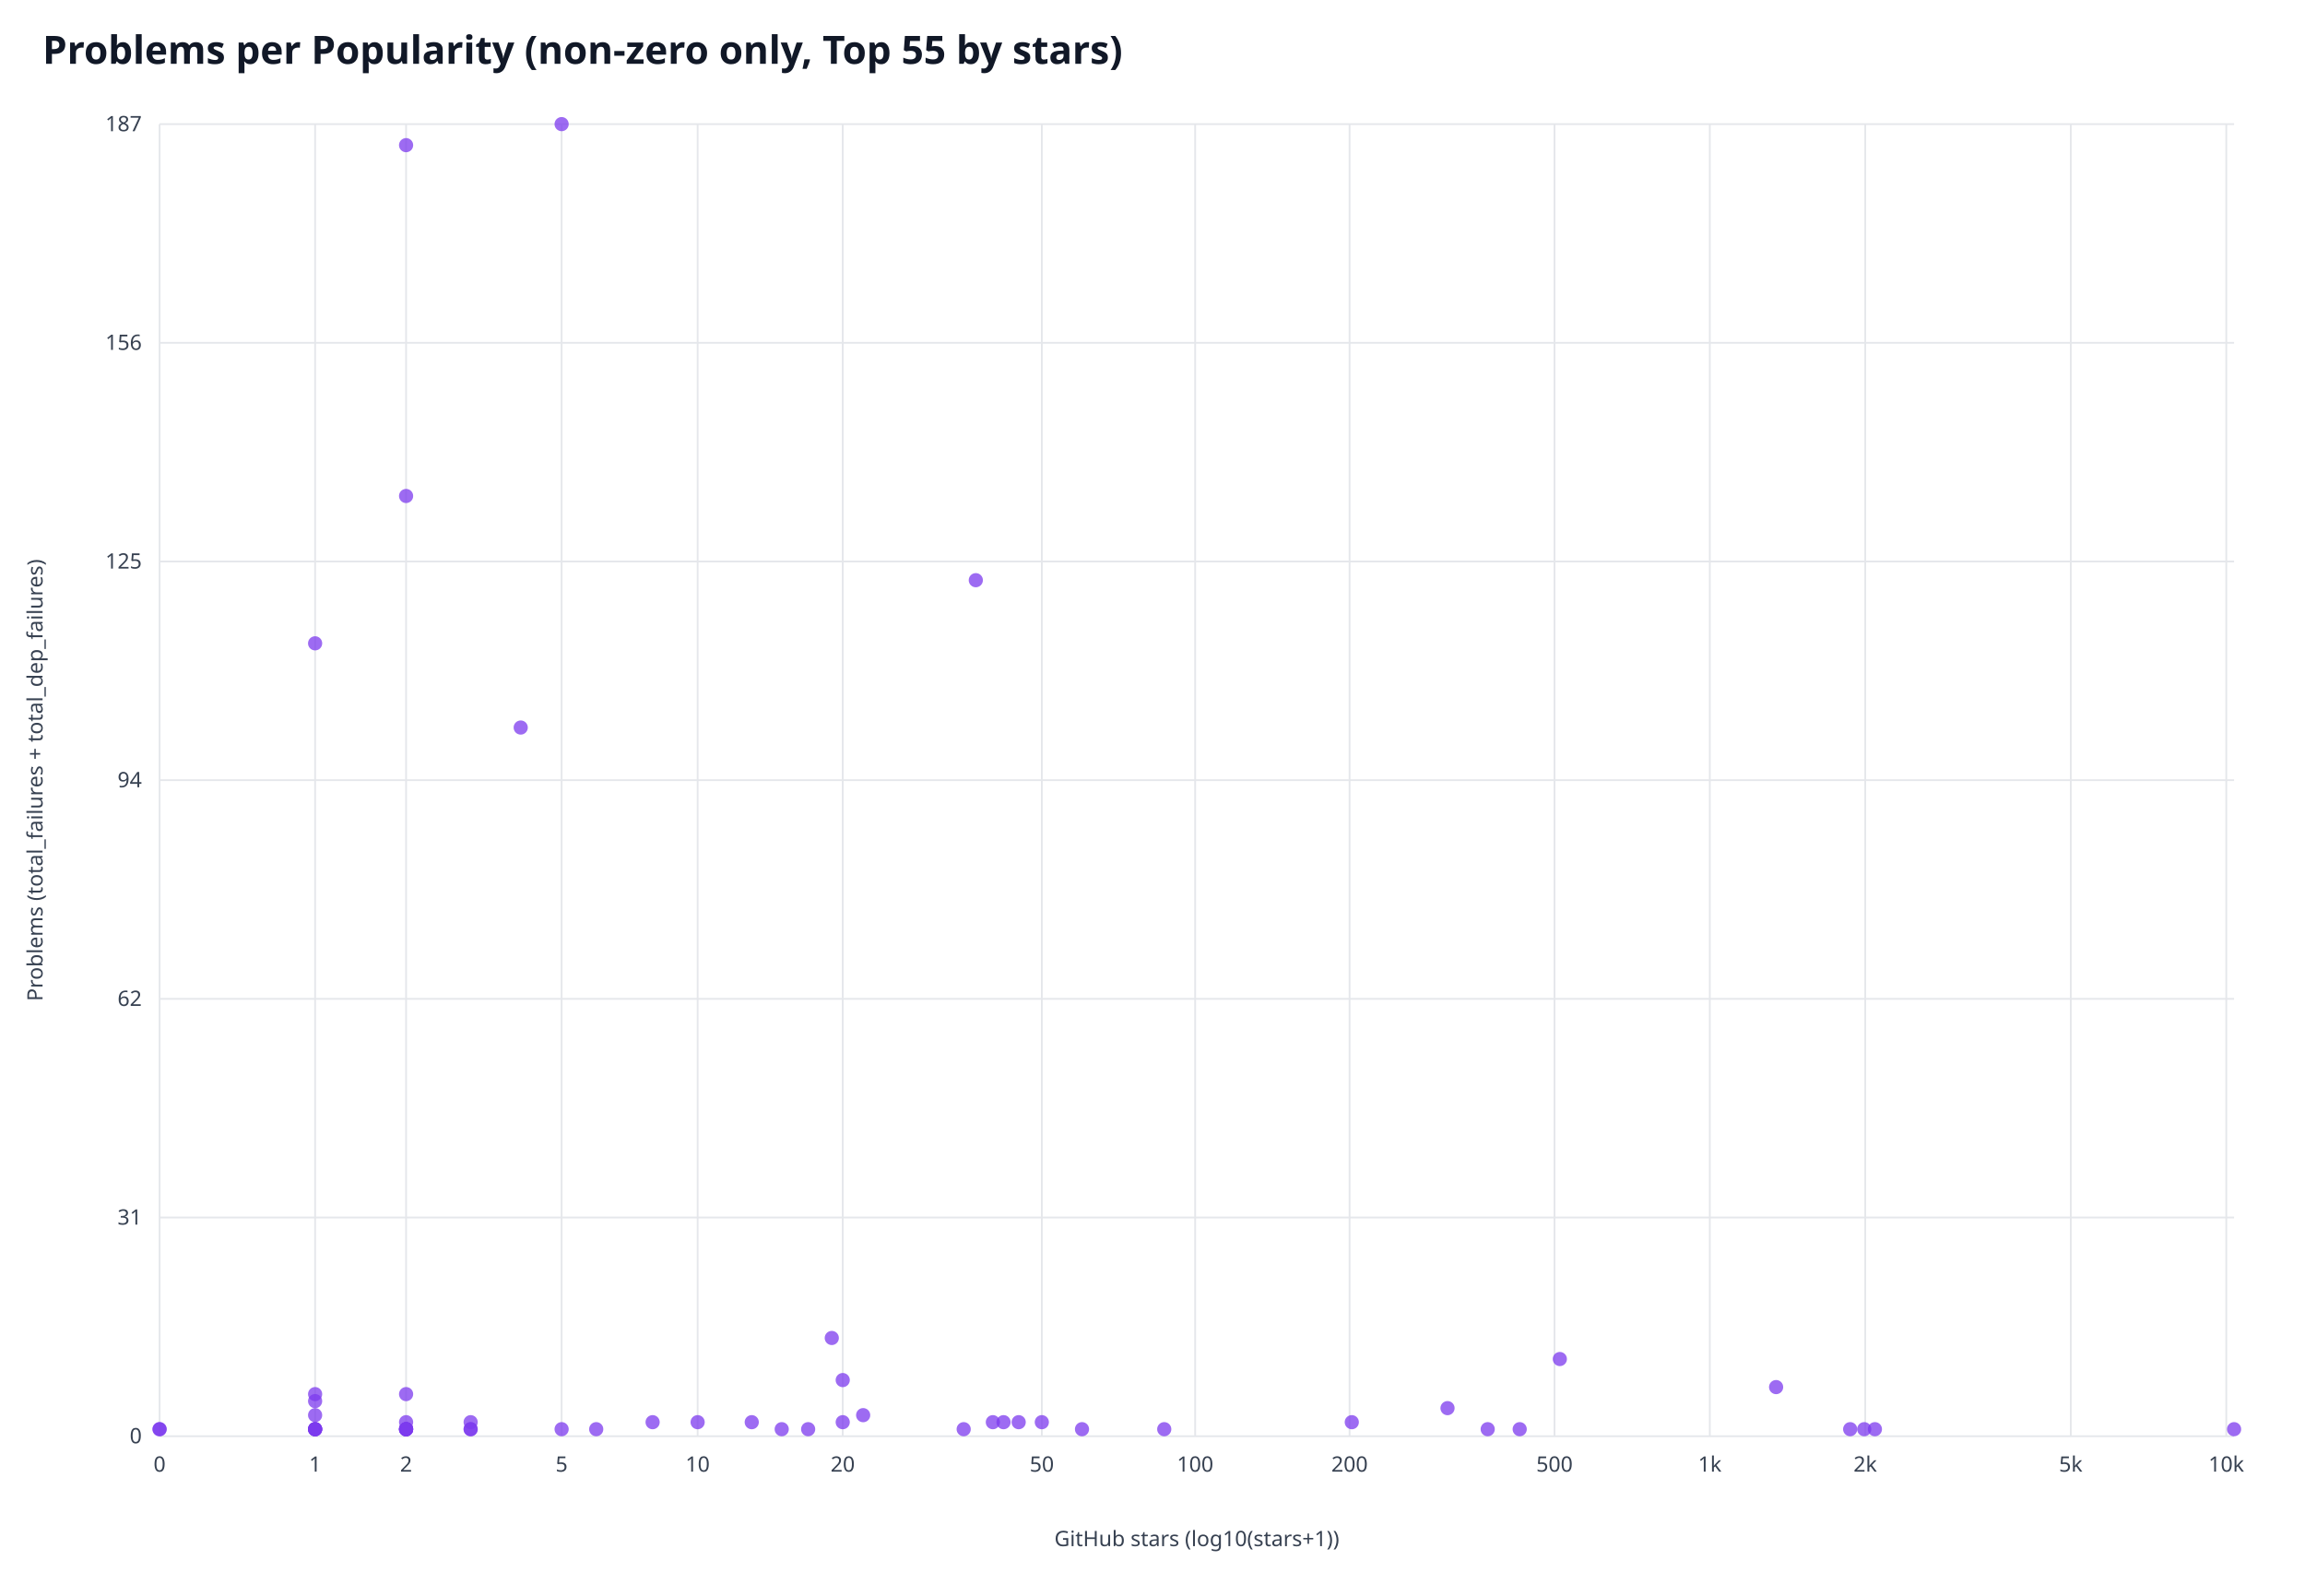
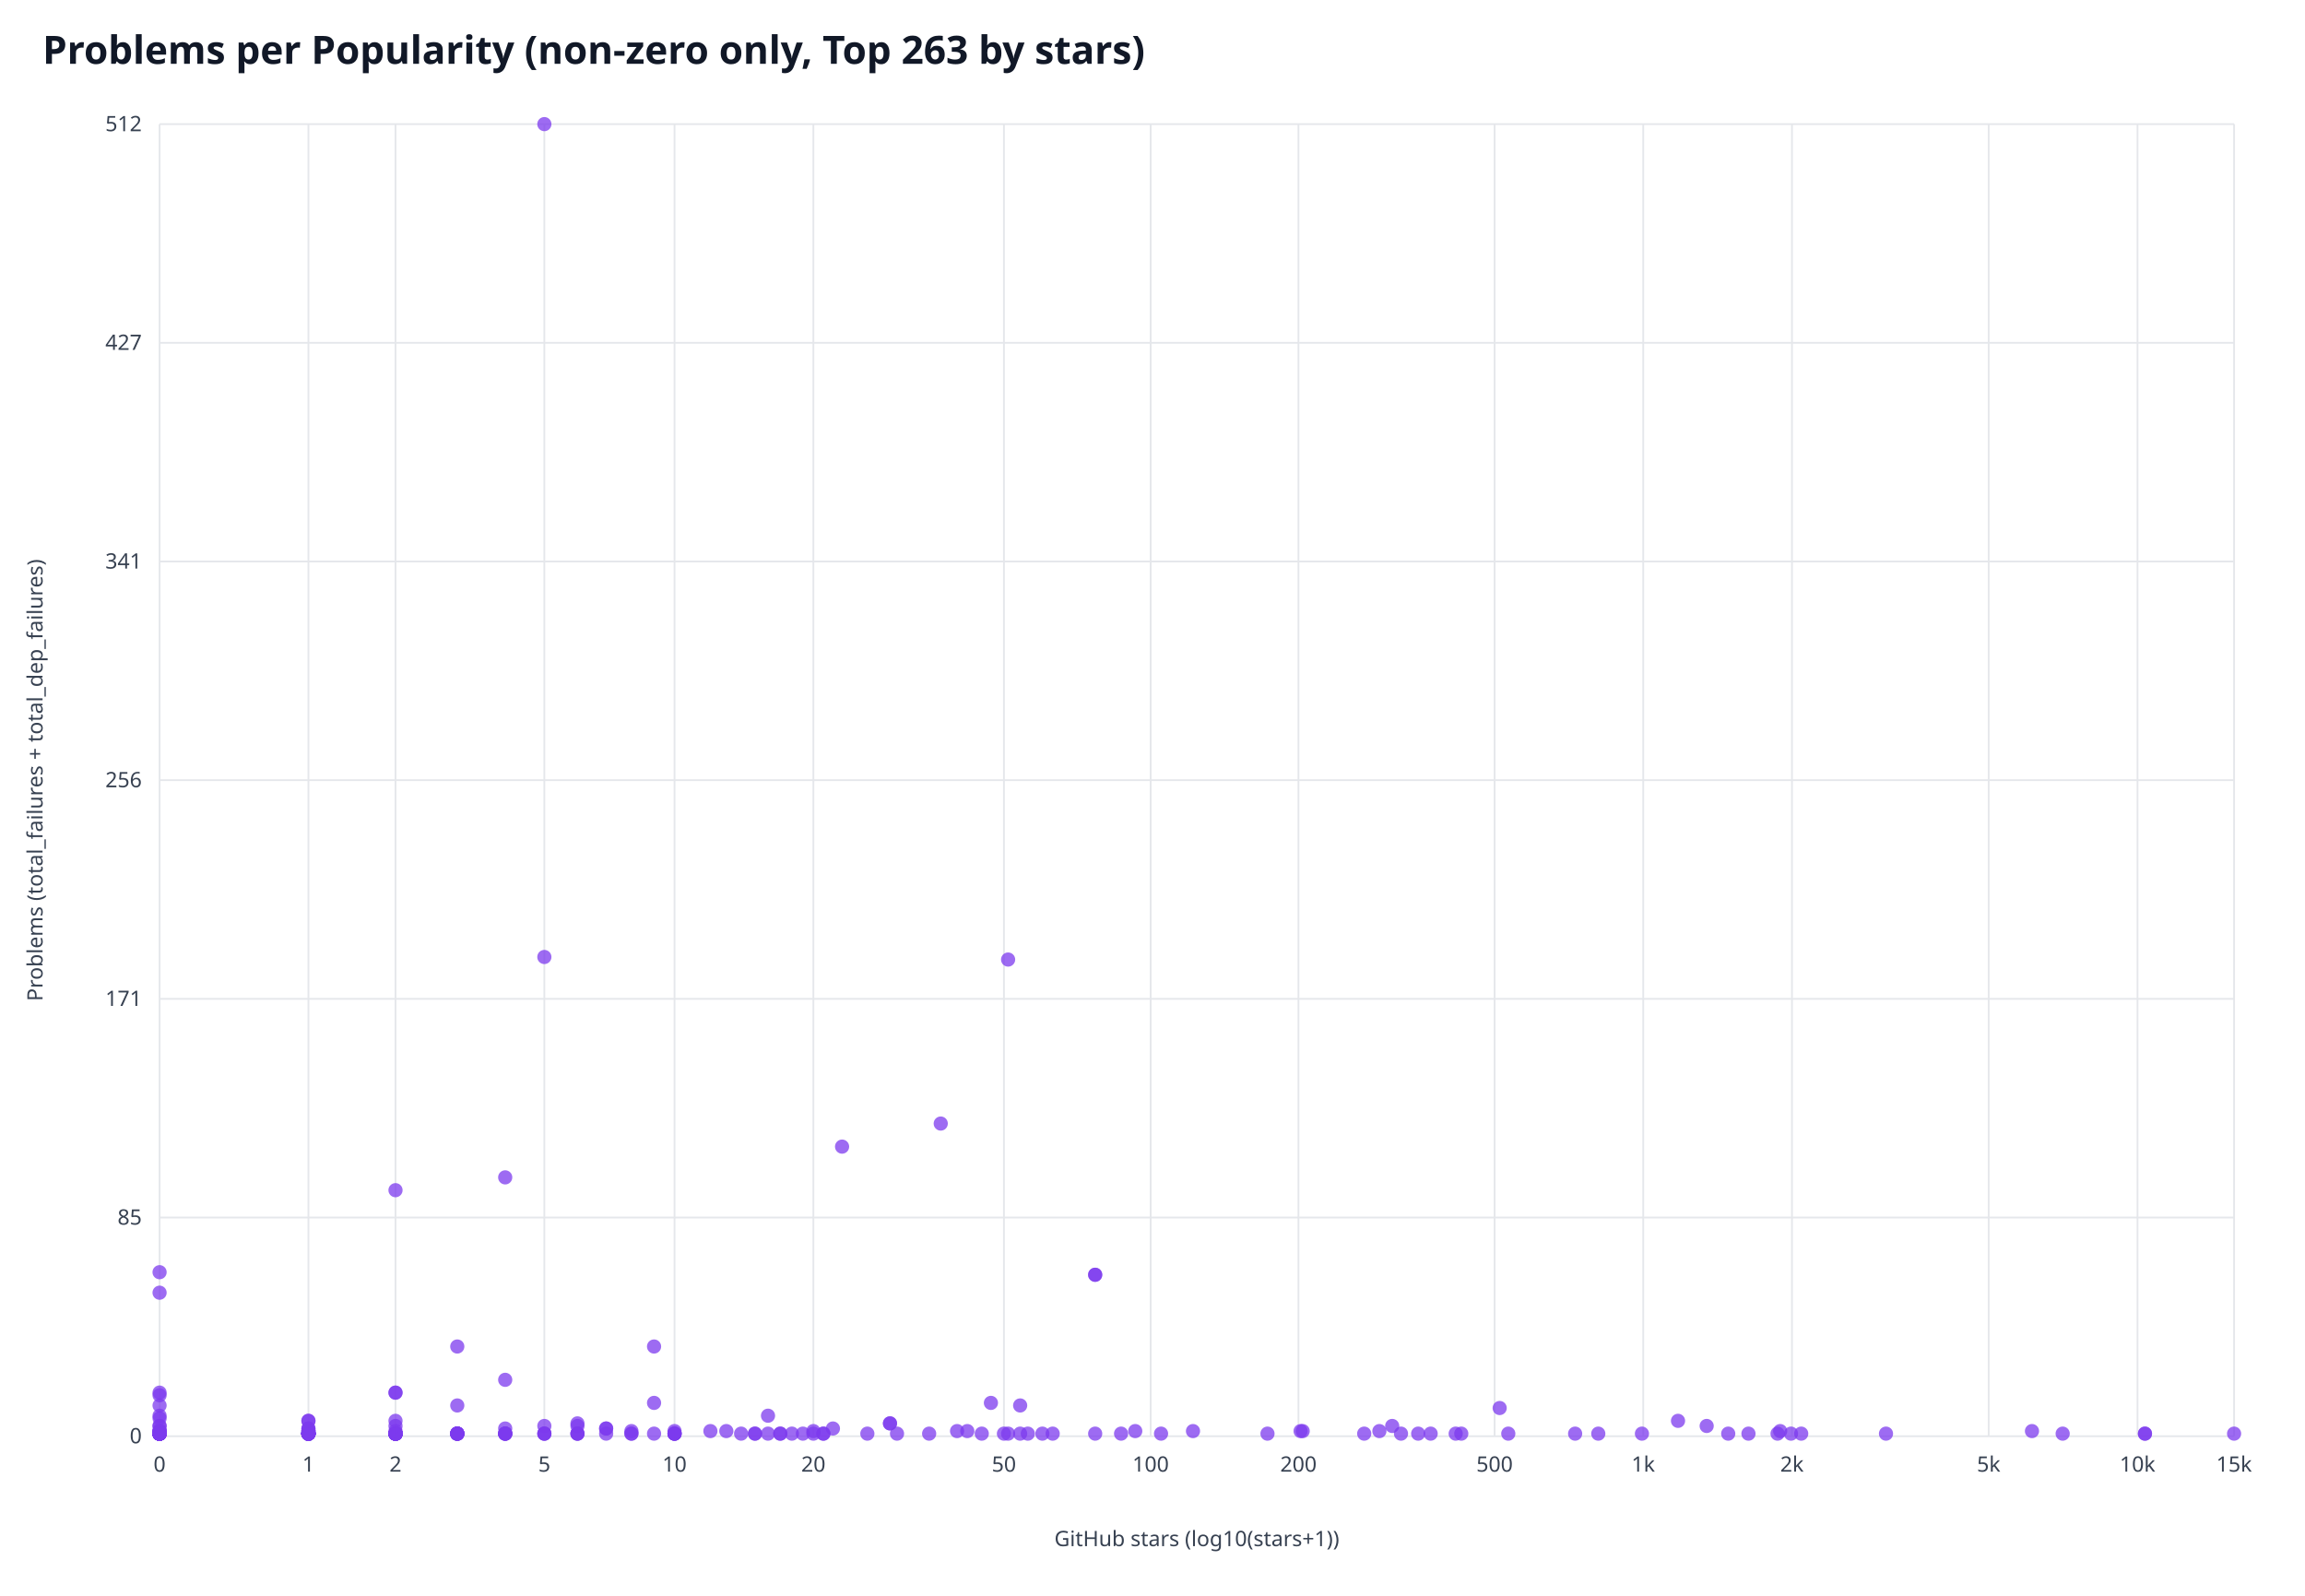
<svg xmlns="http://www.w3.org/2000/svg" width="1300" height="900" viewBox="0 0 1300 900">
  <style>
.title { font: 700 22px sans-serif; fill: #111827; }
.axis { font: 12px sans-serif; fill: #374151; }
.grid { stroke: #e5e7eb; stroke-width: 1; }
.dot { fill-opacity: 0.75; }
</style>
-   <text class="title" x="24" y="36">Problems per Popularity (non-zero only, Top 55 by stars)</text>
+   <text class="title" x="24" y="36">Problems per Popularity (non-zero only, Top 263 by stars)</text>
  <line class="grid" x1="90.00" y1="70" x2="90.00" y2="810" />
  <text class="axis" x="90.00" y="830" text-anchor="middle">0</text>
-   <line class="grid" x1="177.72" y1="70" x2="177.72" y2="810" />
-   <text class="axis" x="177.72" y="830" text-anchor="middle">1</text>
-   <line class="grid" x1="229.03" y1="70" x2="229.03" y2="810" />
-   <text class="axis" x="229.03" y="830" text-anchor="middle">2</text>
-   <line class="grid" x1="316.75" y1="70" x2="316.75" y2="810" />
-   <text class="axis" x="316.75" y="830" text-anchor="middle">5</text>
-   <line class="grid" x1="393.46" y1="70" x2="393.46" y2="810" />
-   <text class="axis" x="393.46" y="830" text-anchor="middle">10</text>
-   <line class="grid" x1="475.29" y1="70" x2="475.29" y2="810" />
-   <text class="axis" x="475.29" y="830" text-anchor="middle">20</text>
-   <line class="grid" x1="587.58" y1="70" x2="587.58" y2="810" />
-   <text class="axis" x="587.58" y="830" text-anchor="middle">50</text>
-   <line class="grid" x1="674.06" y1="70" x2="674.06" y2="810" />
-   <text class="axis" x="674.06" y="830" text-anchor="middle">100</text>
-   <line class="grid" x1="761.15" y1="70" x2="761.15" y2="810" />
-   <text class="axis" x="761.15" y="830" text-anchor="middle">200</text>
-   <line class="grid" x1="876.73" y1="70" x2="876.73" y2="810" />
-   <text class="axis" x="876.73" y="830" text-anchor="middle">500</text>
-   <line class="grid" x1="964.32" y1="70" x2="964.32" y2="810" />
-   <text class="axis" x="964.32" y="830" text-anchor="middle">1k</text>
-   <line class="grid" x1="1051.98" y1="70" x2="1051.98" y2="810" />
-   <text class="axis" x="1051.98" y="830" text-anchor="middle">2k</text>
-   <line class="grid" x1="1167.90" y1="70" x2="1167.90" y2="810" />
-   <text class="axis" x="1167.90" y="830" text-anchor="middle">5k</text>
-   <line class="grid" x1="1255.61" y1="70" x2="1255.61" y2="810" />
-   <text class="axis" x="1255.61" y="830" text-anchor="middle">10k</text>
+   <line class="grid" x1="173.95" y1="70" x2="173.95" y2="810" />
+   <text class="axis" x="173.95" y="830" text-anchor="middle">1</text>
+   <line class="grid" x1="223.06" y1="70" x2="223.06" y2="810" />
+   <text class="axis" x="223.06" y="830" text-anchor="middle">2</text>
+   <line class="grid" x1="307.01" y1="70" x2="307.01" y2="810" />
+   <text class="axis" x="307.01" y="830" text-anchor="middle">5</text>
+   <line class="grid" x1="380.43" y1="70" x2="380.43" y2="810" />
+   <text class="axis" x="380.43" y="830" text-anchor="middle">10</text>
+   <line class="grid" x1="458.74" y1="70" x2="458.74" y2="810" />
+   <text class="axis" x="458.74" y="830" text-anchor="middle">20</text>
+   <line class="grid" x1="566.21" y1="70" x2="566.21" y2="810" />
+   <text class="axis" x="566.21" y="830" text-anchor="middle">50</text>
+   <line class="grid" x1="648.97" y1="70" x2="648.97" y2="810" />
+   <text class="axis" x="648.97" y="830" text-anchor="middle">100</text>
+   <line class="grid" x1="732.32" y1="70" x2="732.32" y2="810" />
+   <text class="axis" x="732.32" y="830" text-anchor="middle">200</text>
+   <line class="grid" x1="842.94" y1="70" x2="842.94" y2="810" />
+   <text class="axis" x="842.94" y="830" text-anchor="middle">500</text>
+   <line class="grid" x1="926.77" y1="70" x2="926.77" y2="810" />
+   <text class="axis" x="926.77" y="830" text-anchor="middle">1k</text>
+   <line class="grid" x1="1010.66" y1="70" x2="1010.66" y2="810" />
+   <text class="axis" x="1010.66" y="830" text-anchor="middle">2k</text>
+   <line class="grid" x1="1121.60" y1="70" x2="1121.60" y2="810" />
+   <text class="axis" x="1121.60" y="830" text-anchor="middle">5k</text>
+   <line class="grid" x1="1205.54" y1="70" x2="1205.54" y2="810" />
+   <text class="axis" x="1205.54" y="830" text-anchor="middle">10k</text>
+   <line class="grid" x1="1260.00" y1="70" x2="1260.00" y2="810" />
+   <text class="axis" x="1260.00" y="830" text-anchor="middle">15k</text>
  <line class="grid" x1="90" y1="810.00" x2="1260" y2="810.00" />
  <text class="axis" x="80" y="814.00" text-anchor="end">0</text>
  <line class="grid" x1="90" y1="686.67" x2="1260" y2="686.67" />
-   <text class="axis" x="80" y="690.67" text-anchor="end">31</text>
+   <text class="axis" x="80" y="690.67" text-anchor="end">85</text>
  <line class="grid" x1="90" y1="563.33" x2="1260" y2="563.33" />
-   <text class="axis" x="80" y="567.33" text-anchor="end">62</text>
+   <text class="axis" x="80" y="567.33" text-anchor="end">171</text>
  <line class="grid" x1="90" y1="440.00" x2="1260" y2="440.00" />
-   <text class="axis" x="80" y="444.00" text-anchor="end">94</text>
+   <text class="axis" x="80" y="444.00" text-anchor="end">256</text>
  <line class="grid" x1="90" y1="316.67" x2="1260" y2="316.67" />
-   <text class="axis" x="80" y="320.67" text-anchor="end">125</text>
+   <text class="axis" x="80" y="320.67" text-anchor="end">341</text>
  <line class="grid" x1="90" y1="193.33" x2="1260" y2="193.33" />
-   <text class="axis" x="80" y="197.33" text-anchor="end">156</text>
+   <text class="axis" x="80" y="197.33" text-anchor="end">427</text>
  <line class="grid" x1="90" y1="70.00" x2="1260" y2="70.00" />
-   <text class="axis" x="80" y="74.00" text-anchor="end">187</text>
+   <text class="axis" x="80" y="74.00" text-anchor="end">512</text>
  <text class="axis" x="675.00" y="872" text-anchor="middle">GitHub stars (log10(stars+1))</text>
  <text class="axis" transform="translate(24 440.00) rotate(-90)" text-anchor="middle">Problems (total_failures + total_dep_failures)</text>
-   <circle class="dot" cx="1260.00" cy="806.04" r="4" fill="#7c3aed" />
-   <circle class="dot" cx="1057.43" cy="806.04" r="4" fill="#7c3aed" />
-   <circle class="dot" cx="1051.41" cy="806.04" r="4" fill="#7c3aed" />
-   <circle class="dot" cx="1043.48" cy="806.04" r="4" fill="#7c3aed" />
-   <circle class="dot" cx="1001.71" cy="782.30" r="4" fill="#7c3aed" />
-   <circle class="dot" cx="879.73" cy="766.47" r="4" fill="#7c3aed" />
-   <circle class="dot" cx="857.10" cy="806.04" r="4" fill="#7c3aed" />
-   <circle class="dot" cx="839.05" cy="806.04" r="4" fill="#7c3aed" />
-   <circle class="dot" cx="816.39" cy="794.17" r="4" fill="#7c3aed" />
-   <circle class="dot" cx="762.40" cy="802.09" r="4" fill="#7c3aed" />
-   <circle class="dot" cx="656.62" cy="806.04" r="4" fill="#7c3aed" />
-   <circle class="dot" cx="610.24" cy="806.04" r="4" fill="#7c3aed" />
-   <circle class="dot" cx="587.58" cy="802.09" r="4" fill="#7c3aed" />
-   <circle class="dot" cx="574.53" cy="802.09" r="4" fill="#7c3aed" />
-   <circle class="dot" cx="565.99" cy="802.09" r="4" fill="#7c3aed" />
-   <circle class="dot" cx="559.96" cy="802.09" r="4" fill="#7c3aed" />
-   <circle class="dot" cx="550.35" cy="327.22" r="4" fill="#7c3aed" />
-   <circle class="dot" cx="543.51" cy="806.04" r="4" fill="#7c3aed" />
-   <circle class="dot" cx="486.81" cy="798.13" r="4" fill="#7c3aed" />
-   <circle class="dot" cx="475.29" cy="778.34" r="4" fill="#7c3aed" />
-   <circle class="dot" cx="475.29" cy="802.09" r="4" fill="#7c3aed" />
-   <circle class="dot" cx="469.12" cy="754.60" r="4" fill="#7c3aed" />
-   <circle class="dot" cx="455.79" cy="806.04" r="4" fill="#7c3aed" />
-   <circle class="dot" cx="440.88" cy="806.04" r="4" fill="#7c3aed" />
-   <circle class="dot" cx="423.98" cy="802.09" r="4" fill="#7c3aed" />
-   <circle class="dot" cx="393.46" cy="802.09" r="4" fill="#7c3aed" />
-   <circle class="dot" cx="368.07" cy="802.09" r="4" fill="#7c3aed" />
-   <circle class="dot" cx="336.26" cy="806.04" r="4" fill="#7c3aed" />
-   <circle class="dot" cx="316.75" cy="70.00" r="4" fill="#7c3aed" />
-   <circle class="dot" cx="316.75" cy="806.04" r="4" fill="#7c3aed" />
-   <circle class="dot" cx="293.68" cy="410.32" r="4" fill="#7c3aed" />
-   <circle class="dot" cx="265.44" cy="806.04" r="4" fill="#7c3aed" />
-   <circle class="dot" cx="265.44" cy="802.09" r="4" fill="#7c3aed" />
-   <circle class="dot" cx="265.44" cy="806.04" r="4" fill="#7c3aed" />
-   <circle class="dot" cx="229.03" cy="806.04" r="4" fill="#7c3aed" />
-   <circle class="dot" cx="229.03" cy="806.04" r="4" fill="#7c3aed" />
-   <circle class="dot" cx="229.03" cy="806.04" r="4" fill="#7c3aed" />
-   <circle class="dot" cx="229.03" cy="806.04" r="4" fill="#7c3aed" />
-   <circle class="dot" cx="229.03" cy="802.09" r="4" fill="#7c3aed" />
-   <circle class="dot" cx="229.03" cy="786.26" r="4" fill="#7c3aed" />
-   <circle class="dot" cx="229.03" cy="806.04" r="4" fill="#7c3aed" />
-   <circle class="dot" cx="229.03" cy="806.04" r="4" fill="#7c3aed" />
-   <circle class="dot" cx="229.03" cy="279.73" r="4" fill="#7c3aed" />
-   <circle class="dot" cx="229.03" cy="81.87" r="4" fill="#7c3aed" />
-   <circle class="dot" cx="177.72" cy="798.13" r="4" fill="#7c3aed" />
-   <circle class="dot" cx="177.72" cy="806.04" r="4" fill="#7c3aed" />
-   <circle class="dot" cx="177.72" cy="790.21" r="4" fill="#7c3aed" />
-   <circle class="dot" cx="177.72" cy="806.04" r="4" fill="#7c3aed" />
-   <circle class="dot" cx="177.72" cy="806.04" r="4" fill="#7c3aed" />
-   <circle class="dot" cx="177.72" cy="786.26" r="4" fill="#7c3aed" />
-   <circle class="dot" cx="177.72" cy="806.04" r="4" fill="#7c3aed" />
-   <circle class="dot" cx="177.72" cy="806.04" r="4" fill="#7c3aed" />
-   <circle class="dot" cx="177.72" cy="362.83" r="4" fill="#7c3aed" />
-   <circle class="dot" cx="90.00" cy="806.04" r="4" fill="#7c3aed" />
-   <circle class="dot" cx="90.00" cy="806.04" r="4" fill="#7c3aed" />
+   <circle class="dot" cx="1260.00" cy="808.55" r="4" fill="#7c3aed" />
+   <circle class="dot" cx="1209.74" cy="808.55" r="4" fill="#7c3aed" />
+   <circle class="dot" cx="1209.74" cy="808.55" r="4" fill="#7c3aed" />
+   <circle class="dot" cx="1163.33" cy="808.55" r="4" fill="#7c3aed" />
+   <circle class="dot" cx="1146.02" cy="807.11" r="4" fill="#7c3aed" />
+   <circle class="dot" cx="1063.68" cy="808.55" r="4" fill="#7c3aed" />
+   <circle class="dot" cx="1015.87" cy="808.55" r="4" fill="#7c3aed" />
+   <circle class="dot" cx="1010.11" cy="808.55" r="4" fill="#7c3aed" />
+   <circle class="dot" cx="1004.00" cy="807.11" r="4" fill="#7c3aed" />
+   <circle class="dot" cx="1002.52" cy="808.55" r="4" fill="#7c3aed" />
+   <circle class="dot" cx="986.12" cy="808.55" r="4" fill="#7c3aed" />
+   <circle class="dot" cx="974.70" cy="808.55" r="4" fill="#7c3aed" />
+   <circle class="dot" cx="962.55" cy="804.22" r="4" fill="#7c3aed" />
+   <circle class="dot" cx="946.39" cy="801.33" r="4" fill="#7c3aed" />
+   <circle class="dot" cx="926.04" cy="808.55" r="4" fill="#7c3aed" />
+   <circle class="dot" cx="901.42" cy="808.55" r="4" fill="#7c3aed" />
+   <circle class="dot" cx="888.36" cy="808.55" r="4" fill="#7c3aed" />
+   <circle class="dot" cx="850.66" cy="808.55" r="4" fill="#7c3aed" />
+   <circle class="dot" cx="845.80" cy="794.10" r="4" fill="#7c3aed" />
+   <circle class="dot" cx="824.15" cy="808.55" r="4" fill="#7c3aed" />
+   <circle class="dot" cx="821.00" cy="808.55" r="4" fill="#7c3aed" />
+   <circle class="dot" cx="806.88" cy="808.55" r="4" fill="#7c3aed" />
+   <circle class="dot" cx="799.84" cy="808.55" r="4" fill="#7c3aed" />
+   <circle class="dot" cx="790.15" cy="808.55" r="4" fill="#7c3aed" />
+   <circle class="dot" cx="785.19" cy="804.22" r="4" fill="#7c3aed" />
+   <circle class="dot" cx="777.97" cy="807.11" r="4" fill="#7c3aed" />
+   <circle class="dot" cx="769.40" cy="808.55" r="4" fill="#7c3aed" />
+   <circle class="dot" cx="734.71" cy="807.11" r="4" fill="#7c3aed" />
+   <circle class="dot" cx="733.52" cy="807.11" r="4" fill="#7c3aed" />
+   <circle class="dot" cx="714.85" cy="808.55" r="4" fill="#7c3aed" />
+   <circle class="dot" cx="672.84" cy="807.11" r="4" fill="#7c3aed" />
+   <circle class="dot" cx="654.82" cy="808.55" r="4" fill="#7c3aed" />
+   <circle class="dot" cx="640.27" cy="807.11" r="4" fill="#7c3aed" />
+   <circle class="dot" cx="632.28" cy="808.55" r="4" fill="#7c3aed" />
+   <circle class="dot" cx="617.67" cy="808.55" r="4" fill="#7c3aed" />
+   <circle class="dot" cx="617.67" cy="718.95" r="4" fill="#7c3aed" />
+   <circle class="dot" cx="617.67" cy="718.95" r="4" fill="#7c3aed" />
+   <circle class="dot" cx="593.71" cy="808.55" r="4" fill="#7c3aed" />
+   <circle class="dot" cx="587.90" cy="808.55" r="4" fill="#7c3aed" />
+   <circle class="dot" cx="579.68" cy="808.55" r="4" fill="#7c3aed" />
+   <circle class="dot" cx="575.36" cy="792.66" r="4" fill="#7c3aed" />
+   <circle class="dot" cx="575.36" cy="808.55" r="4" fill="#7c3aed" />
+   <circle class="dot" cx="568.56" cy="541.17" r="4" fill="#7c3aed" />
+   <circle class="dot" cx="568.56" cy="808.55" r="4" fill="#7c3aed" />
+   <circle class="dot" cx="566.21" cy="808.55" r="4" fill="#7c3aed" />
+   <circle class="dot" cx="558.87" cy="791.21" r="4" fill="#7c3aed" />
+   <circle class="dot" cx="553.71" cy="808.55" r="4" fill="#7c3aed" />
+   <circle class="dot" cx="545.55" cy="807.11" r="4" fill="#7c3aed" />
+   <circle class="dot" cx="539.78" cy="807.11" r="4" fill="#7c3aed" />
+   <circle class="dot" cx="530.57" cy="633.67" r="4" fill="#7c3aed" />
+   <circle class="dot" cx="524.03" cy="808.55" r="4" fill="#7c3aed" />
+   <circle class="dot" cx="505.91" cy="808.55" r="4" fill="#7c3aed" />
+   <circle class="dot" cx="501.94" cy="802.77" r="4" fill="#7c3aed" />
+   <circle class="dot" cx="501.94" cy="802.77" r="4" fill="#7c3aed" />
+   <circle class="dot" cx="489.18" cy="808.55" r="4" fill="#7c3aed" />
+   <circle class="dot" cx="474.92" cy="646.68" r="4" fill="#7c3aed" />
+   <circle class="dot" cx="469.76" cy="805.66" r="4" fill="#7c3aed" />
+   <circle class="dot" cx="464.38" cy="808.55" r="4" fill="#7c3aed" />
+   <circle class="dot" cx="464.38" cy="808.55" r="4" fill="#7c3aed" />
+   <circle class="dot" cx="458.74" cy="808.55" r="4" fill="#7c3aed" />
+   <circle class="dot" cx="458.74" cy="807.11" r="4" fill="#7c3aed" />
+   <circle class="dot" cx="452.83" cy="808.55" r="4" fill="#7c3aed" />
+   <circle class="dot" cx="446.62" cy="808.55" r="4" fill="#7c3aed" />
+   <circle class="dot" cx="440.07" cy="808.55" r="4" fill="#7c3aed" />
+   <circle class="dot" cx="440.07" cy="808.55" r="4" fill="#7c3aed" />
+   <circle class="dot" cx="433.15" cy="798.44" r="4" fill="#7c3aed" />
+   <circle class="dot" cx="433.15" cy="808.55" r="4" fill="#7c3aed" />
+   <circle class="dot" cx="425.81" cy="808.55" r="4" fill="#7c3aed" />
+   <circle class="dot" cx="425.81" cy="808.55" r="4" fill="#7c3aed" />
+   <circle class="dot" cx="417.99" cy="808.55" r="4" fill="#7c3aed" />
+   <circle class="dot" cx="409.63" cy="807.11" r="4" fill="#7c3aed" />
+   <circle class="dot" cx="400.66" cy="807.11" r="4" fill="#7c3aed" />
+   <circle class="dot" cx="380.43" cy="808.55" r="4" fill="#7c3aed" />
+   <circle class="dot" cx="380.43" cy="808.55" r="4" fill="#7c3aed" />
+   <circle class="dot" cx="380.43" cy="808.55" r="4" fill="#7c3aed" />
+   <circle class="dot" cx="380.43" cy="808.55" r="4" fill="#7c3aed" />
+   <circle class="dot" cx="380.43" cy="807.11" r="4" fill="#7c3aed" />
+   <circle class="dot" cx="380.43" cy="808.55" r="4" fill="#7c3aed" />
+   <circle class="dot" cx="368.88" cy="791.21" r="4" fill="#7c3aed" />
+   <circle class="dot" cx="368.88" cy="808.55" r="4" fill="#7c3aed" />
+   <circle class="dot" cx="368.88" cy="759.41" r="4" fill="#7c3aed" />
+   <circle class="dot" cx="356.12" cy="808.55" r="4" fill="#7c3aed" />
+   <circle class="dot" cx="356.12" cy="808.55" r="4" fill="#7c3aed" />
+   <circle class="dot" cx="356.12" cy="807.11" r="4" fill="#7c3aed" />
+   <circle class="dot" cx="341.86" cy="808.55" r="4" fill="#7c3aed" />
+   <circle class="dot" cx="341.86" cy="805.66" r="4" fill="#7c3aed" />
+   <circle class="dot" cx="341.86" cy="805.66" r="4" fill="#7c3aed" />
+   <circle class="dot" cx="325.68" cy="804.22" r="4" fill="#7c3aed" />
+   <circle class="dot" cx="325.68" cy="808.55" r="4" fill="#7c3aed" />
+   <circle class="dot" cx="325.68" cy="808.55" r="4" fill="#7c3aed" />
+   <circle class="dot" cx="325.68" cy="808.55" r="4" fill="#7c3aed" />
+   <circle class="dot" cx="325.68" cy="802.77" r="4" fill="#7c3aed" />
+   <circle class="dot" cx="307.01" cy="539.73" r="4" fill="#7c3aed" />
+   <circle class="dot" cx="307.01" cy="808.55" r="4" fill="#7c3aed" />
+   <circle class="dot" cx="307.01" cy="808.55" r="4" fill="#7c3aed" />
+   <circle class="dot" cx="307.01" cy="70.00" r="4" fill="#7c3aed" />
+   <circle class="dot" cx="307.01" cy="804.22" r="4" fill="#7c3aed" />
+   <circle class="dot" cx="307.01" cy="808.55" r="4" fill="#7c3aed" />
+   <circle class="dot" cx="284.93" cy="808.55" r="4" fill="#7c3aed" />
+   <circle class="dot" cx="284.93" cy="805.66" r="4" fill="#7c3aed" />
+   <circle class="dot" cx="284.93" cy="808.55" r="4" fill="#7c3aed" />
+   <circle class="dot" cx="284.93" cy="664.02" r="4" fill="#7c3aed" />
+   <circle class="dot" cx="284.93" cy="778.20" r="4" fill="#7c3aed" />
+   <circle class="dot" cx="284.93" cy="808.55" r="4" fill="#7c3aed" />
+   <circle class="dot" cx="284.93" cy="808.55" r="4" fill="#7c3aed" />
+   <circle class="dot" cx="284.93" cy="808.55" r="4" fill="#7c3aed" />
+   <circle class="dot" cx="257.90" cy="808.55" r="4" fill="#7c3aed" />
+   <circle class="dot" cx="257.90" cy="808.55" r="4" fill="#7c3aed" />
+   <circle class="dot" cx="257.90" cy="808.55" r="4" fill="#7c3aed" />
+   <circle class="dot" cx="257.90" cy="808.55" r="4" fill="#7c3aed" />
+   <circle class="dot" cx="257.90" cy="808.55" r="4" fill="#7c3aed" />
+   <circle class="dot" cx="257.90" cy="808.55" r="4" fill="#7c3aed" />
+   <circle class="dot" cx="257.90" cy="759.41" r="4" fill="#7c3aed" />
+   <circle class="dot" cx="257.90" cy="808.55" r="4" fill="#7c3aed" />
+   <circle class="dot" cx="257.90" cy="808.55" r="4" fill="#7c3aed" />
+   <circle class="dot" cx="257.90" cy="792.66" r="4" fill="#7c3aed" />
+   <circle class="dot" cx="223.06" cy="808.55" r="4" fill="#7c3aed" />
+   <circle class="dot" cx="223.06" cy="808.55" r="4" fill="#7c3aed" />
+   <circle class="dot" cx="223.06" cy="785.43" r="4" fill="#7c3aed" />
+   <circle class="dot" cx="223.06" cy="808.55" r="4" fill="#7c3aed" />
+   <circle class="dot" cx="223.06" cy="808.55" r="4" fill="#7c3aed" />
+   <circle class="dot" cx="223.06" cy="808.55" r="4" fill="#7c3aed" />
+   <circle class="dot" cx="223.06" cy="807.11" r="4" fill="#7c3aed" />
+   <circle class="dot" cx="223.06" cy="801.33" r="4" fill="#7c3aed" />
+   <circle class="dot" cx="223.06" cy="808.55" r="4" fill="#7c3aed" />
+   <circle class="dot" cx="223.06" cy="808.55" r="4" fill="#7c3aed" />
+   <circle class="dot" cx="223.06" cy="808.55" r="4" fill="#7c3aed" />
+   <circle class="dot" cx="223.06" cy="808.55" r="4" fill="#7c3aed" />
+   <circle class="dot" cx="223.06" cy="808.55" r="4" fill="#7c3aed" />
+   <circle class="dot" cx="223.06" cy="804.22" r="4" fill="#7c3aed" />
+   <circle class="dot" cx="223.06" cy="808.55" r="4" fill="#7c3aed" />
+   <circle class="dot" cx="223.06" cy="671.25" r="4" fill="#7c3aed" />
+   <circle class="dot" cx="223.06" cy="808.55" r="4" fill="#7c3aed" />
+   <circle class="dot" cx="223.06" cy="808.55" r="4" fill="#7c3aed" />
+   <circle class="dot" cx="223.06" cy="808.55" r="4" fill="#7c3aed" />
+   <circle class="dot" cx="223.06" cy="785.43" r="4" fill="#7c3aed" />
+   <circle class="dot" cx="223.06" cy="808.55" r="4" fill="#7c3aed" />
+   <circle class="dot" cx="223.06" cy="808.55" r="4" fill="#7c3aed" />
+   <circle class="dot" cx="223.06" cy="808.55" r="4" fill="#7c3aed" />
+   <circle class="dot" cx="223.06" cy="808.55" r="4" fill="#7c3aed" />
+   <circle class="dot" cx="173.95" cy="805.66" r="4" fill="#7c3aed" />
+   <circle class="dot" cx="173.95" cy="808.55" r="4" fill="#7c3aed" />
+   <circle class="dot" cx="173.95" cy="808.55" r="4" fill="#7c3aed" />
+   <circle class="dot" cx="173.95" cy="807.11" r="4" fill="#7c3aed" />
+   <circle class="dot" cx="173.95" cy="807.11" r="4" fill="#7c3aed" />
+   <circle class="dot" cx="173.95" cy="808.55" r="4" fill="#7c3aed" />
+   <circle class="dot" cx="173.95" cy="808.55" r="4" fill="#7c3aed" />
+   <circle class="dot" cx="173.95" cy="807.11" r="4" fill="#7c3aed" />
+   <circle class="dot" cx="173.95" cy="807.11" r="4" fill="#7c3aed" />
+   <circle class="dot" cx="173.95" cy="805.66" r="4" fill="#7c3aed" />
+   <circle class="dot" cx="173.95" cy="808.55" r="4" fill="#7c3aed" />
+   <circle class="dot" cx="173.95" cy="808.55" r="4" fill="#7c3aed" />
+   <circle class="dot" cx="173.95" cy="808.55" r="4" fill="#7c3aed" />
+   <circle class="dot" cx="173.95" cy="801.33" r="4" fill="#7c3aed" />
+   <circle class="dot" cx="173.95" cy="808.55" r="4" fill="#7c3aed" />
+   <circle class="dot" cx="173.95" cy="808.55" r="4" fill="#7c3aed" />
+   <circle class="dot" cx="173.95" cy="808.55" r="4" fill="#7c3aed" />
+   <circle class="dot" cx="173.95" cy="808.55" r="4" fill="#7c3aed" />
+   <circle class="dot" cx="173.95" cy="808.55" r="4" fill="#7c3aed" />
+   <circle class="dot" cx="173.95" cy="808.55" r="4" fill="#7c3aed" />
+   <circle class="dot" cx="173.95" cy="808.55" r="4" fill="#7c3aed" />
+   <circle class="dot" cx="173.95" cy="808.55" r="4" fill="#7c3aed" />
+   <circle class="dot" cx="173.95" cy="808.55" r="4" fill="#7c3aed" />
+   <circle class="dot" cx="173.95" cy="808.55" r="4" fill="#7c3aed" />
+   <circle class="dot" cx="173.95" cy="808.55" r="4" fill="#7c3aed" />
+   <circle class="dot" cx="173.95" cy="808.55" r="4" fill="#7c3aed" />
+   <circle class="dot" cx="173.95" cy="808.55" r="4" fill="#7c3aed" />
+   <circle class="dot" cx="173.95" cy="808.55" r="4" fill="#7c3aed" />
+   <circle class="dot" cx="173.95" cy="808.55" r="4" fill="#7c3aed" />
+   <circle class="dot" cx="173.95" cy="808.55" r="4" fill="#7c3aed" />
+   <circle class="dot" cx="173.95" cy="808.55" r="4" fill="#7c3aed" />
+   <circle class="dot" cx="173.95" cy="808.55" r="4" fill="#7c3aed" />
+   <circle class="dot" cx="173.95" cy="808.55" r="4" fill="#7c3aed" />
+   <circle class="dot" cx="173.95" cy="808.55" r="4" fill="#7c3aed" />
+   <circle class="dot" cx="173.95" cy="808.55" r="4" fill="#7c3aed" />
+   <circle class="dot" cx="173.95" cy="808.55" r="4" fill="#7c3aed" />
+   <circle class="dot" cx="173.95" cy="808.55" r="4" fill="#7c3aed" />
+   <circle class="dot" cx="173.95" cy="807.11" r="4" fill="#7c3aed" />
+   <circle class="dot" cx="173.95" cy="808.55" r="4" fill="#7c3aed" />
+   <circle class="dot" cx="173.95" cy="801.33" r="4" fill="#7c3aed" />
+   <circle class="dot" cx="173.95" cy="808.55" r="4" fill="#7c3aed" />
+   <circle class="dot" cx="90.00" cy="808.55" r="4" fill="#7c3aed" />
+   <circle class="dot" cx="90.00" cy="808.55" r="4" fill="#7c3aed" />
+   <circle class="dot" cx="90.00" cy="808.55" r="4" fill="#7c3aed" />
+   <circle class="dot" cx="90.00" cy="808.55" r="4" fill="#7c3aed" />
+   <circle class="dot" cx="90.00" cy="808.55" r="4" fill="#7c3aed" />
+   <circle class="dot" cx="90.00" cy="808.55" r="4" fill="#7c3aed" />
+   <circle class="dot" cx="90.00" cy="808.55" r="4" fill="#7c3aed" />
+   <circle class="dot" cx="90.00" cy="808.55" r="4" fill="#7c3aed" />
+   <circle class="dot" cx="90.00" cy="808.55" r="4" fill="#7c3aed" />
+   <circle class="dot" cx="90.00" cy="808.55" r="4" fill="#7c3aed" />
+   <circle class="dot" cx="90.00" cy="808.55" r="4" fill="#7c3aed" />
+   <circle class="dot" cx="90.00" cy="808.55" r="4" fill="#7c3aed" />
+   <circle class="dot" cx="90.00" cy="808.55" r="4" fill="#7c3aed" />
+   <circle class="dot" cx="90.00" cy="808.55" r="4" fill="#7c3aed" />
+   <circle class="dot" cx="90.00" cy="808.55" r="4" fill="#7c3aed" />
+   <circle class="dot" cx="90.00" cy="785.43" r="4" fill="#7c3aed" />
+   <circle class="dot" cx="90.00" cy="799.88" r="4" fill="#7c3aed" />
+   <circle class="dot" cx="90.00" cy="808.55" r="4" fill="#7c3aed" />
+   <circle class="dot" cx="90.00" cy="808.55" r="4" fill="#7c3aed" />
+   <circle class="dot" cx="90.00" cy="808.55" r="4" fill="#7c3aed" />
+   <circle class="dot" cx="90.00" cy="808.55" r="4" fill="#7c3aed" />
+   <circle class="dot" cx="90.00" cy="786.88" r="4" fill="#7c3aed" />
+   <circle class="dot" cx="90.00" cy="808.55" r="4" fill="#7c3aed" />
+   <circle class="dot" cx="90.00" cy="808.55" r="4" fill="#7c3aed" />
+   <circle class="dot" cx="90.00" cy="808.55" r="4" fill="#7c3aed" />
+   <circle class="dot" cx="90.00" cy="808.55" r="4" fill="#7c3aed" />
+   <circle class="dot" cx="90.00" cy="808.55" r="4" fill="#7c3aed" />
+   <circle class="dot" cx="90.00" cy="808.55" r="4" fill="#7c3aed" />
+   <circle class="dot" cx="90.00" cy="808.55" r="4" fill="#7c3aed" />
+   <circle class="dot" cx="90.00" cy="804.22" r="4" fill="#7c3aed" />
+   <circle class="dot" cx="90.00" cy="792.66" r="4" fill="#7c3aed" />
+   <circle class="dot" cx="90.00" cy="808.55" r="4" fill="#7c3aed" />
+   <circle class="dot" cx="90.00" cy="808.55" r="4" fill="#7c3aed" />
+   <circle class="dot" cx="90.00" cy="808.55" r="4" fill="#7c3aed" />
+   <circle class="dot" cx="90.00" cy="808.55" r="4" fill="#7c3aed" />
+   <circle class="dot" cx="90.00" cy="807.11" r="4" fill="#7c3aed" />
+   <circle class="dot" cx="90.00" cy="808.55" r="4" fill="#7c3aed" />
+   <circle class="dot" cx="90.00" cy="717.50" r="4" fill="#7c3aed" />
+   <circle class="dot" cx="90.00" cy="807.11" r="4" fill="#7c3aed" />
+   <circle class="dot" cx="90.00" cy="808.55" r="4" fill="#7c3aed" />
+   <circle class="dot" cx="90.00" cy="808.55" r="4" fill="#7c3aed" />
+   <circle class="dot" cx="90.00" cy="808.55" r="4" fill="#7c3aed" />
+   <circle class="dot" cx="90.00" cy="808.55" r="4" fill="#7c3aed" />
+   <circle class="dot" cx="90.00" cy="804.22" r="4" fill="#7c3aed" />
+   <circle class="dot" cx="90.00" cy="808.55" r="4" fill="#7c3aed" />
+   <circle class="dot" cx="90.00" cy="729.06" r="4" fill="#7c3aed" />
+   <circle class="dot" cx="90.00" cy="808.55" r="4" fill="#7c3aed" />
+   <circle class="dot" cx="90.00" cy="808.55" r="4" fill="#7c3aed" />
+   <circle class="dot" cx="90.00" cy="807.11" r="4" fill="#7c3aed" />
+   <circle class="dot" cx="90.00" cy="808.55" r="4" fill="#7c3aed" />
+   <circle class="dot" cx="90.00" cy="808.55" r="4" fill="#7c3aed" />
+   <circle class="dot" cx="90.00" cy="808.55" r="4" fill="#7c3aed" />
+   <circle class="dot" cx="90.00" cy="808.55" r="4" fill="#7c3aed" />
+   <circle class="dot" cx="90.00" cy="808.55" r="4" fill="#7c3aed" />
+   <circle class="dot" cx="90.00" cy="808.55" r="4" fill="#7c3aed" />
+   <circle class="dot" cx="90.00" cy="798.44" r="4" fill="#7c3aed" />
+   <circle class="dot" cx="90.00" cy="808.55" r="4" fill="#7c3aed" />
+   <circle class="dot" cx="90.00" cy="808.55" r="4" fill="#7c3aed" />
+   <circle class="dot" cx="90.00" cy="808.55" r="4" fill="#7c3aed" />
+   <circle class="dot" cx="90.00" cy="808.55" r="4" fill="#7c3aed" />
+   <circle class="dot" cx="90.00" cy="808.55" r="4" fill="#7c3aed" />
+   <circle class="dot" cx="90.00" cy="808.55" r="4" fill="#7c3aed" />
+   <circle class="dot" cx="90.00" cy="808.55" r="4" fill="#7c3aed" />
+   <circle class="dot" cx="90.00" cy="808.55" r="4" fill="#7c3aed" />
+   <circle class="dot" cx="90.00" cy="808.55" r="4" fill="#7c3aed" />
+   <circle class="dot" cx="90.00" cy="807.11" r="4" fill="#7c3aed" />
+   <circle class="dot" cx="90.00" cy="808.55" r="4" fill="#7c3aed" />
+   <circle class="dot" cx="90.00" cy="808.55" r="4" fill="#7c3aed" />
+   <circle class="dot" cx="90.00" cy="808.55" r="4" fill="#7c3aed" />
+   <circle class="dot" cx="90.00" cy="808.55" r="4" fill="#7c3aed" />
+   <circle class="dot" cx="90.00" cy="808.55" r="4" fill="#7c3aed" />
+   <circle class="dot" cx="90.00" cy="808.55" r="4" fill="#7c3aed" />
+   <circle class="dot" cx="90.00" cy="808.55" r="4" fill="#7c3aed" />
+   <circle class="dot" cx="90.00" cy="808.55" r="4" fill="#7c3aed" />
+   <circle class="dot" cx="90.00" cy="808.55" r="4" fill="#7c3aed" />
+   <circle class="dot" cx="90.00" cy="808.55" r="4" fill="#7c3aed" />
+   <circle class="dot" cx="90.00" cy="808.55" r="4" fill="#7c3aed" />
+   <circle class="dot" cx="90.00" cy="808.55" r="4" fill="#7c3aed" />
+   <circle class="dot" cx="90.00" cy="808.55" r="4" fill="#7c3aed" />
+   <circle class="dot" cx="90.00" cy="808.55" r="4" fill="#7c3aed" />
+   <circle class="dot" cx="90.00" cy="807.11" r="4" fill="#7c3aed" />
+   <circle class="dot" cx="90.00" cy="808.55" r="4" fill="#7c3aed" />
</svg>
